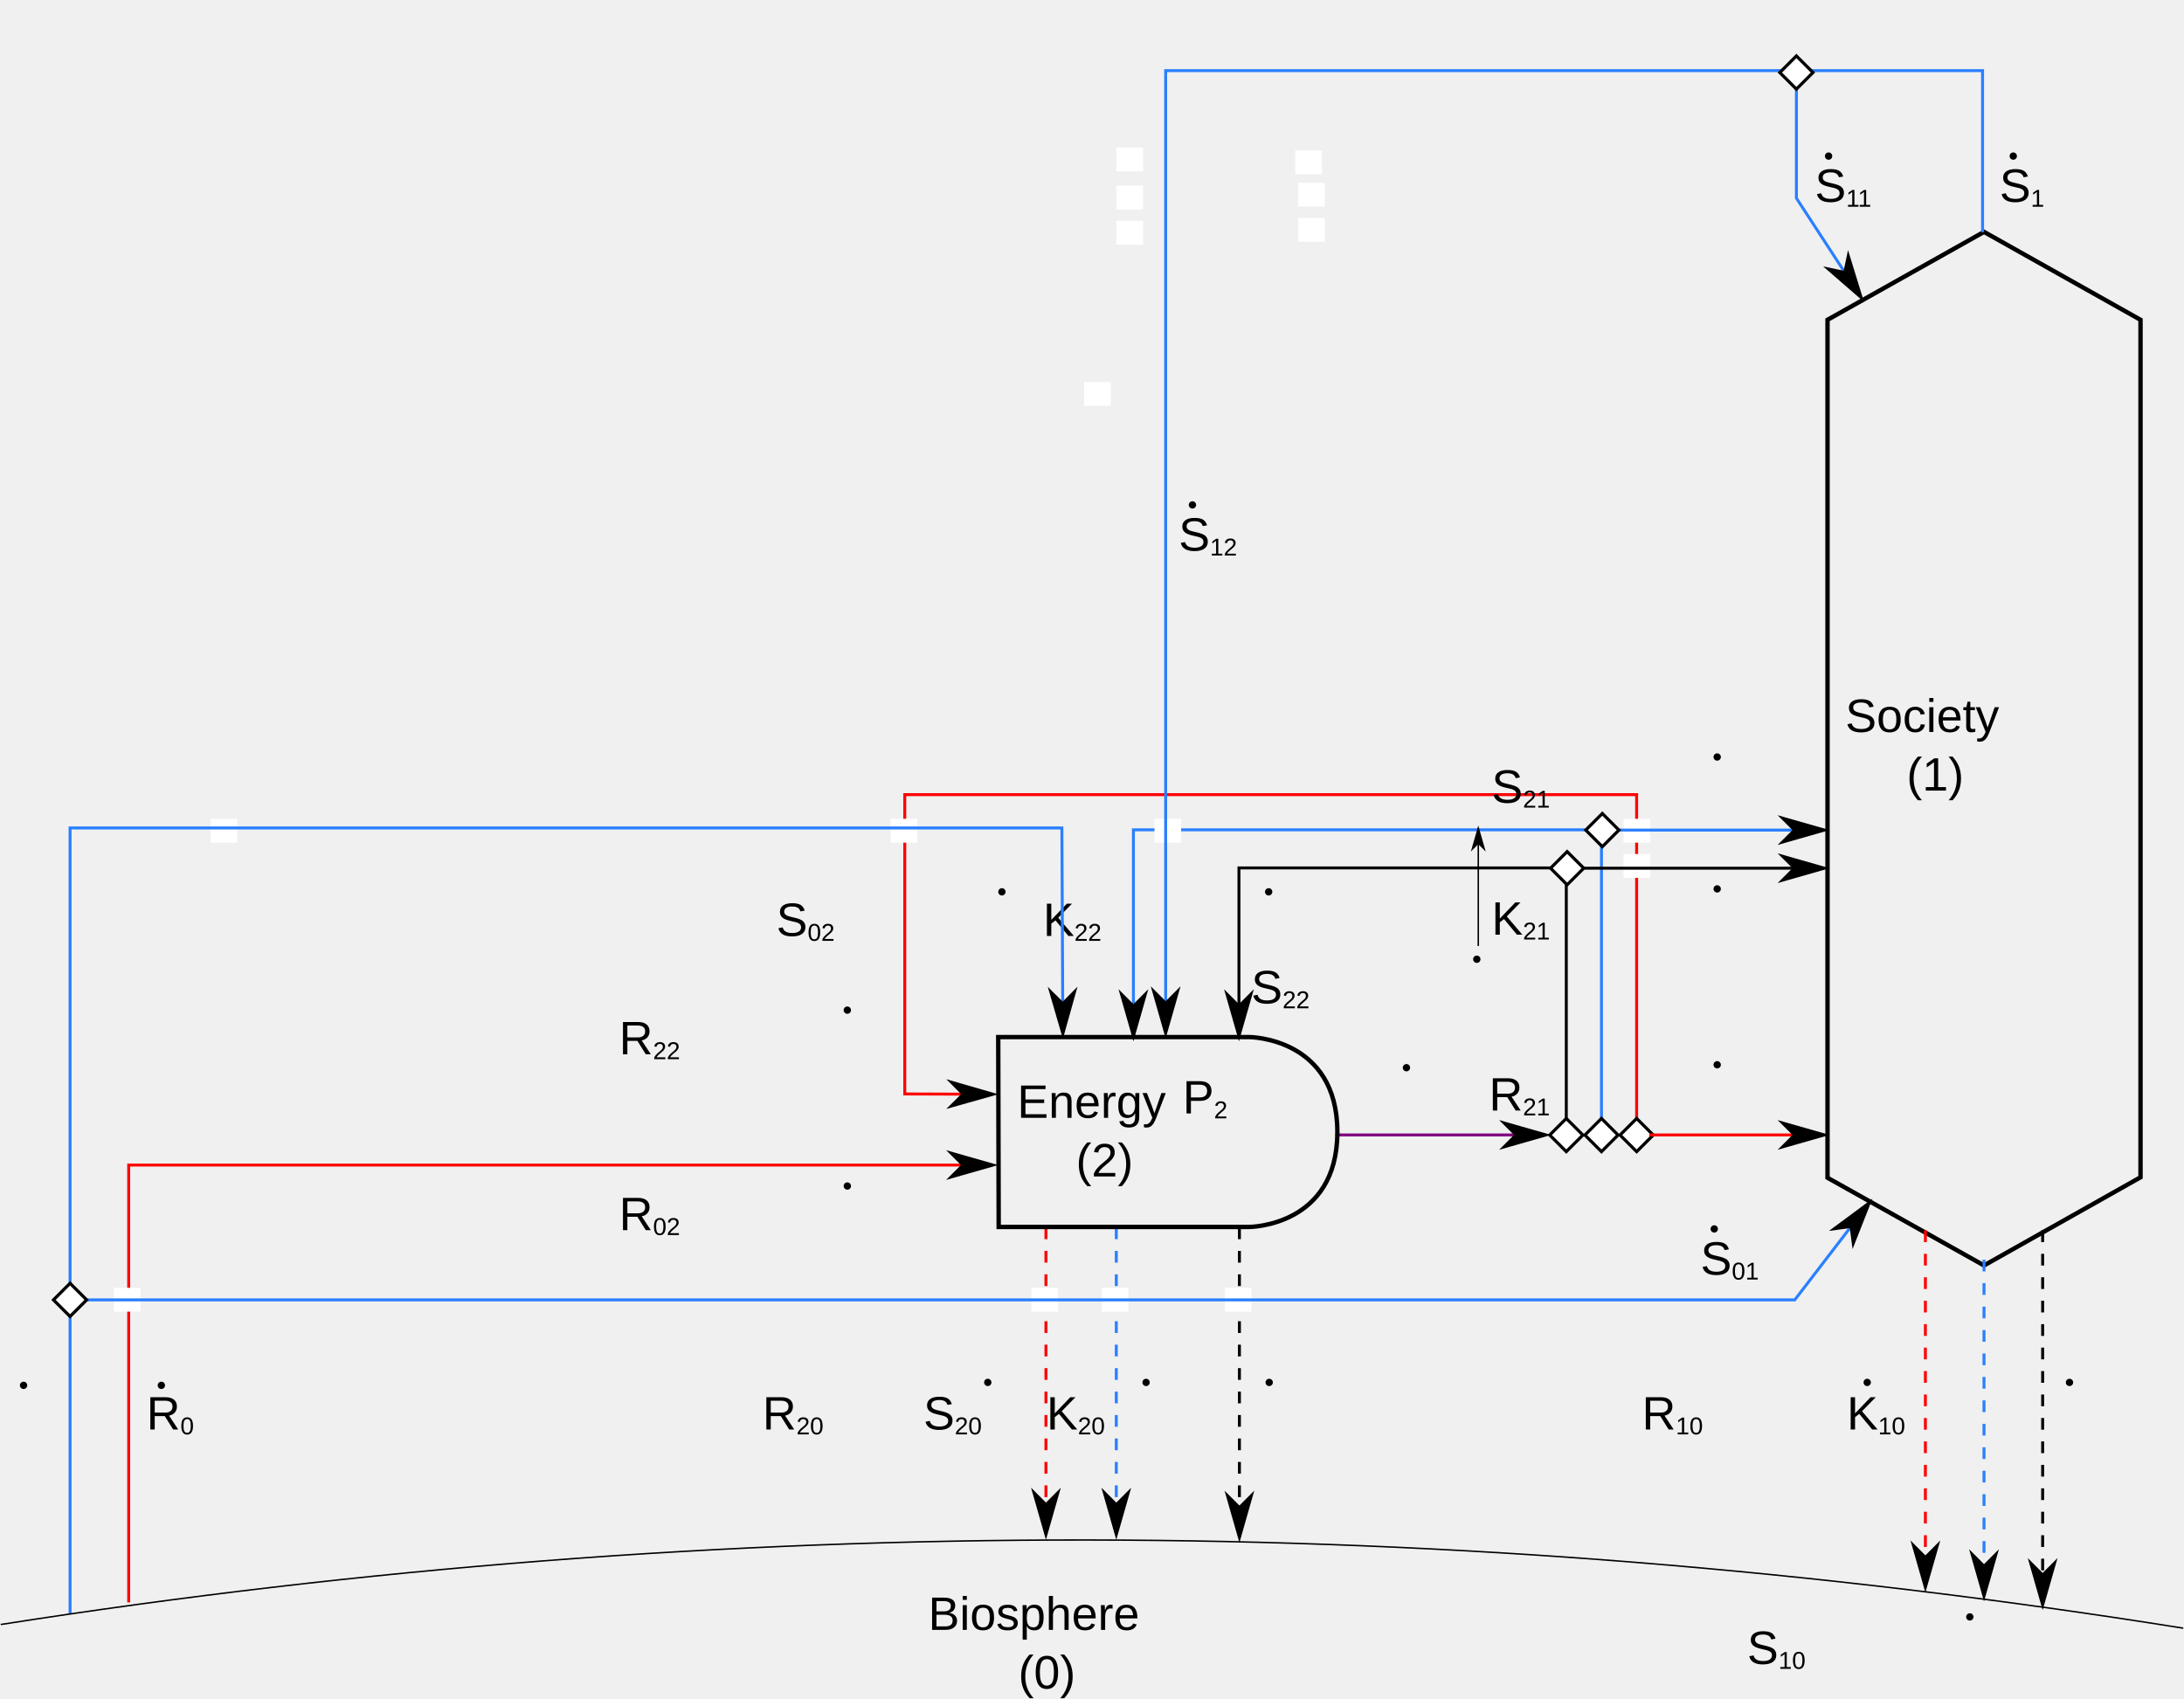
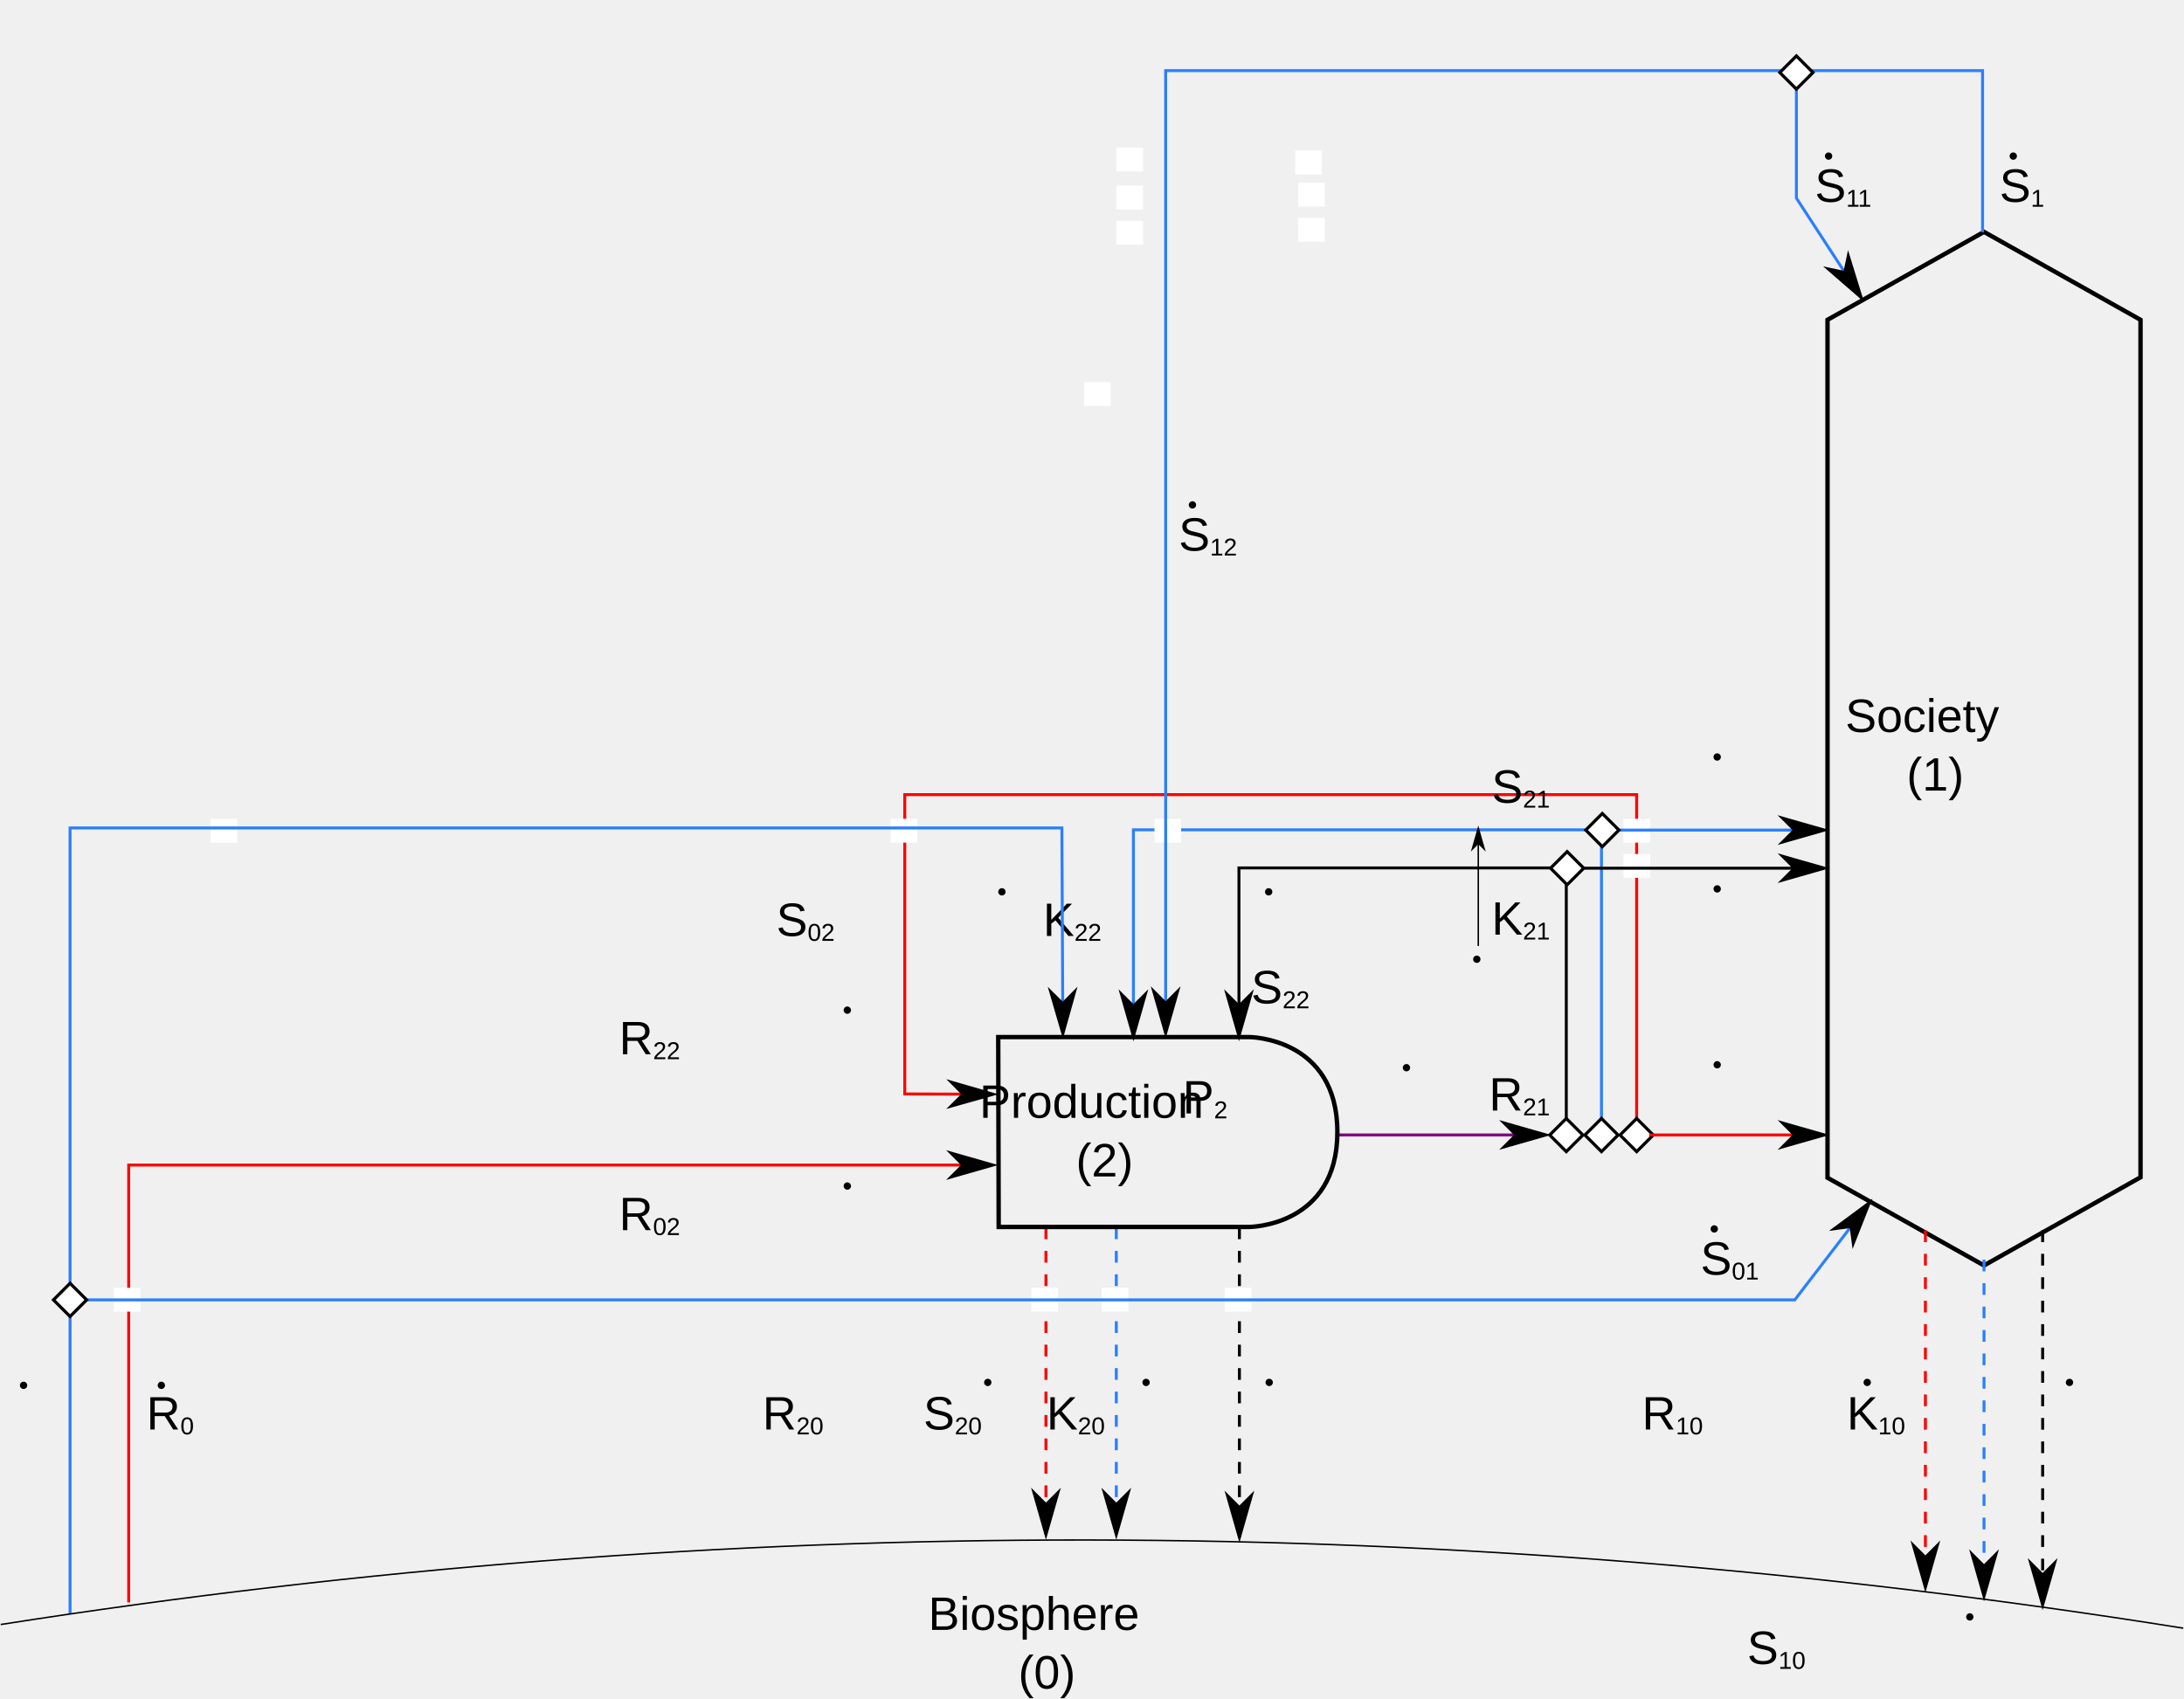
<svg xmlns="http://www.w3.org/2000/svg" version="1.1" width="1490.026" height="1158.829" id="svg2" xml:space="preserve">
  <defs id="defs6">
    <marker orient="auto" refY="0" refX="0" id="Arrow1Lstart" style="overflow:visible">
      <path id="path4143" d="M 0,0 5,-5 -12.5,0 5,5 0,0 z" style="fill-rule:evenodd;stroke:#000000;stroke-width:1pt;marker-start:none" transform="matrix(0.8,0,0,0.8,10,0)" />
    </marker>
    <marker orient="auto" refY="0" refX="0" id="Arrow1Lend" style="overflow:visible">
      <path id="path4132" d="M 0,0 5,-5 -12.5,0 5,5 0,0 z" style="fill-rule:evenodd;stroke:#000000;stroke-width:1pt;marker-start:none" transform="matrix(-0.8,0,0,-0.8,-10,0)" />
    </marker>
    <marker style="overflow:visible" id="InfiniteLineStart" refX="0" refY="0" orient="auto">
      <g id="g4065" transform="translate(-13,0)">
        <circle d="M 3.8,0 C 3.8,0.442 3.442,0.8 3,0.8 2.558,0.8 2.2,0.442 2.2,0 c 0,-0.442 0.358,-0.8 0.8,-0.8 0.442,0 0.8,0.358 0.8,0.8 z" id="circle4067" r="0.8" cy="0" cx="3" />
        <circle d="M 7.3,0 C 7.3,0.442 6.942,0.8 6.5,0.8 6.058,0.8 5.7,0.442 5.7,0 c 0,-0.442 0.358,-0.8 0.8,-0.8 0.442,0 0.8,0.358 0.8,0.8 z" id="circle4069" r="0.8" cy="0" cx="6.5" />
        <circle d="M 10.8,0 C 10.8,0.442 10.442,0.8 10,0.8 9.558,0.8 9.2,0.442 9.2,0 c 0,-0.442 0.358,-0.8 0.8,-0.8 0.442,0 0.8,0.358 0.8,0.8 z" id="circle4071" r="0.8" cy="0" cx="10" />
      </g>
    </marker>
    <marker orient="auto" refY="0" refX="0" id="InfiniteLineStart-3" style="overflow:visible">
      <g transform="translate(-13,0)" id="g4065-9">
        <circle cx="3" cy="0" r="0.8" id="circle4067-9" d="M 3.8,0 C 3.8,0.442 3.442,0.8 3,0.8 2.558,0.8 2.2,0.442 2.2,0 c 0,-0.442 0.358,-0.8 0.8,-0.8 0.442,0 0.8,0.358 0.8,0.8 z" />
        <circle cx="6.5" cy="0" r="0.8" id="circle4069-7" d="M 7.3,0 C 7.3,0.442 6.942,0.8 6.5,0.8 6.058,0.8 5.7,0.442 5.7,0 c 0,-0.442 0.358,-0.8 0.8,-0.8 0.442,0 0.8,0.358 0.8,0.8 z" />
        <circle cx="10" cy="0" r="0.8" id="circle4071-0" d="M 10.8,0 C 10.8,0.442 10.442,0.8 10,0.8 9.558,0.8 9.2,0.442 9.2,0 c 0,-0.442 0.358,-0.8 0.8,-0.8 0.442,0 0.8,0.358 0.8,0.8 z" />
      </g>
    </marker>
    <marker style="overflow:visible" id="Arrow1Lend-0" refX="0" refY="0" orient="auto">
      <path transform="matrix(-0.8,0,0,-0.8,-10,0)" style="fill-rule:evenodd;stroke:#000000;stroke-width:1pt;marker-start:none" d="M 0,0 5,-5 -12.5,0 5,5 0,0 z" id="path4132-2" />
    </marker>
    <marker style="overflow:visible" id="Arrow1Lstart-7" refX="0" refY="0" orient="auto">
      <path transform="matrix(0.8,0,0,0.8,10,0)" style="fill-rule:evenodd;stroke:#000000;stroke-width:1pt;marker-start:none" d="M 0,0 5,-5 -12.5,0 5,5 0,0 z" id="path4143-9" />
    </marker>
    <marker style="overflow:visible" id="EmptyDiamondL" refX="0" refY="0" orient="auto">
      <path transform="scale(0.8,0.8)" style="fill:#ffffff;fill-rule:evenodd;stroke:#000000;stroke-width:1pt;marker-start:none" d="M 0,-7.071 -7.071,0 0,7.071 7.071,0 0,-7.071 z" id="path4169" />
    </marker>
    <marker orient="auto" refY="0" refX="0" id="InfiniteLineStart-0" style="overflow:visible">
      <g transform="translate(-13,0)" id="g4065-5">
        <circle cx="3" cy="0" r="0.8" id="circle4067-6" d="M 3.8,0 C 3.8,0.442 3.442,0.8 3,0.8 2.558,0.8 2.2,0.442 2.2,0 c 0,-0.442 0.358,-0.8 0.8,-0.8 0.442,0 0.8,0.358 0.8,0.8 z" />
        <circle cx="6.5" cy="0" r="0.8" id="circle4069-78" d="M 7.3,0 C 7.3,0.442 6.942,0.8 6.5,0.8 6.058,0.8 5.7,0.442 5.7,0 c 0,-0.442 0.358,-0.8 0.8,-0.8 0.442,0 0.8,0.358 0.8,0.8 z" />
        <circle cx="10" cy="0" r="0.8" id="circle4071-06" d="M 10.8,0 C 10.8,0.442 10.442,0.8 10,0.8 9.558,0.8 9.2,0.442 9.2,0 c 0,-0.442 0.358,-0.8 0.8,-0.8 0.442,0 0.8,0.358 0.8,0.8 z" />
      </g>
    </marker>
    <marker style="overflow:visible" id="Arrow1Lend-7" refX="0" refY="0" orient="auto">
      <path transform="matrix(-0.8,0,0,-0.8,-10,0)" style="fill-rule:evenodd;stroke:#000000;stroke-width:1pt;marker-start:none" d="M 0,0 5,-5 -12.5,0 5,5 0,0 z" id="path4132-0" />
    </marker>
    <marker style="overflow:visible" id="Arrow1Lstart-0" refX="0" refY="0" orient="auto">
      <path transform="matrix(0.8,0,0,0.8,10,0)" style="fill-rule:evenodd;stroke:#000000;stroke-width:1pt;marker-start:none" d="M 0,0 5,-5 -12.5,0 5,5 0,0 z" id="path4143-5" />
    </marker>
  </defs>
  <g transform="matrix(1.25,0,0,-1.25,860.2261,748.3244)" id="g10">
    <g id="g12">
      <path id="path3114" d="m 205.095,-20.901 0,185.81 -399.462,0 0,-163.372 48,-0.172" style="fill:none;stroke:#ff0000;stroke-width:1.6;stroke-linecap:butt;stroke-linejoin:miter;stroke-opacity:1;marker-start:url(#EmptyDiamondL);marker-end:url(#Arrow1Lend)" />
      <path style="fill:none;stroke:#2a7fff;stroke-width:1.6;stroke-linecap:butt;stroke-linejoin:miter;stroke-opacity:1;marker-start:url(#EmptyDiamondL);marker-end:url(#Arrow1Lend)" d="m 185.895,-20.901 0,166.61 -255.462,0 0,-112.344" id="path3112" />
      <rect transform="scale(1,-1)" y="-151.714" x="-573.27" height="13.012" width="14.543" id="rect5369" style="fill:#ffffff;fill-opacity:1;stroke:none" />
      <rect transform="scale(1,-1)" y="-518.114" x="-78.87" height="13.012" width="14.543" id="rect5350" style="fill:#ffffff;fill-opacity:1;stroke:none" />
      <rect transform="scale(1,-1)" y="-478.114" x="-78.87" height="13.012" width="14.543" id="rect5346" style="fill:#ffffff;fill-opacity:1;stroke:none" />
      <rect style="fill:#ffffff;fill-opacity:1;stroke:none" id="rect5348" width="14.543" height="13.012" x="-78.87" y="-497.314" transform="scale(1,-1)" />
      <path d="m 211.957,-20.841 95.394,0" id="path6395" style="fill:none;stroke:#ff0000;stroke-width:1.6;stroke-linecap:butt;stroke-linejoin:miter;stroke-miterlimit:4;stroke-opacity:1;stroke-dasharray:none;marker-end:url(#Arrow1Lend-7)" />
      <rect style="fill:#ffffff;fill-opacity:1;stroke:none" id="rect4279" width="14.543" height="13.012" x="197.93" y="-132.514" transform="scale(1,-1)" />
      <rect transform="scale(1,-1)" y="-151.714" x="197.93" height="13.012" width="14.543" id="rect4277" style="fill:#ffffff;fill-opacity:1;stroke:none" />
      <rect style="fill:#ffffff;fill-opacity:1;stroke:none" id="rect4275" width="18.179" height="16.265" x="544.414" y="226.759" transform="matrix(0.8,0,0,-0.8,-637.6017,333.1218)" />
      <text transform="scale(1,-1)" id="text4115" y="291.016" x="-91.893" style="font-size:25.6px;font-style:normal;font-variant:normal;font-weight:normal;font-stretch:normal;text-align:center;line-height:125%;letter-spacing:0px;word-spacing:0px;text-anchor:middle;fill:#000000;fill-opacity:1;stroke:none;font-family:Arial;-inkscape-font-specification:Arial" xml:space="preserve">
        <tspan y="291.016" x="-91.893" id="tspan4117">Biosphere</tspan>
        <tspan y="323.016" x="-91.893" id="tspan4119">(0)</tspan>
      </text>
      <text xml:space="preserve" style="font-size:25.6px;font-style:normal;font-variant:normal;font-weight:normal;font-stretch:normal;text-align:end;line-height:125%;letter-spacing:0px;word-spacing:0px;text-anchor:end;fill:#000000;fill-opacity:1;stroke:none;font-family:Arial;-inkscape-font-specification:Arial" x="-203.162" y="72.815" id="text4806" transform="scale(1,-1)">
        <tspan id="tspan4808" x="-203.162" y="72.815">R<tspan style="font-size:52%;baseline-shift:sub" id="tspan4810">02</tspan>
        </tspan>
      </text>
      <path style="fill:#000000;fill-opacity:1;stroke:none" id="path4812" d="m -155.143,250.419 c 0,10.71 -12.093,19.393 -27.012,19.393 -14.918,0 -27.012,-8.682 -27.012,-19.393 0,-10.71 12.093,-19.393 27.012,-19.393 14.918,0 27.012,8.682 27.012,19.393 z" transform="matrix(0.07404241,0,0,-0.1031305,-212.2258,-22.90169)" />
      <text xml:space="preserve" style="font-size:25.6px;font-style:normal;font-variant:normal;font-weight:normal;font-stretch:normal;text-align:center;line-height:125%;letter-spacing:0px;word-spacing:0px;text-anchor:middle;fill:#000000;fill-opacity:1;stroke:none;font-family:Arial;-inkscape-font-specification:Arial" x="392.962" y="-199.124" id="text3119" transform="scale(1,-1)">
        <tspan id="tspan3123" x="392.962" y="-199.124">Society</tspan>
        <tspan id="tspan3125" x="392.962" y="-167.124">(1)</tspan>
      </text>
      <path d="m 309.271,-44.212 0,468.3 85.42,48 85.417,-48 0,-468.047 -85.417,-48.125 z" id="path4124" style="fill:none;stroke:#000000;stroke-width:2.4;stroke-linecap:butt;stroke-linejoin:miter;stroke-miterlimit:4;stroke-opacity:1;stroke-dasharray:none" />
      <path d="m 394.689,-88.931 0,-183.394" id="path4841" style="fill:none;stroke:#2a7fff;stroke-width:1.6;stroke-linecap:butt;stroke-linejoin:miter;stroke-miterlimit:4;stroke-opacity:1;stroke-dasharray:6.4, 6.4;stroke-dashoffset:0;marker-end:url(#Arrow1Lend)" />
      <text transform="scale(1,-1)" id="text4843" y="309.615" x="411.094" style="font-size:25.6px;font-style:normal;font-variant:normal;font-weight:normal;font-stretch:normal;text-align:end;line-height:125%;letter-spacing:0px;word-spacing:0px;text-anchor:end;fill:#000000;fill-opacity:1;stroke:none;font-family:Arial;-inkscape-font-specification:Arial" xml:space="preserve">
        <tspan y="309.615" x="411.094" id="tspan4845">S<tspan id="tspan4847" style="font-size:52%;baseline-shift:sub">10</tspan>
        </tspan>
      </text>
      <path transform="matrix(0.07404241,0,0,-0.1031305,400.4304,-258.1017)" d="m -155.143,250.419 c 0,10.71 -12.093,19.393 -27.012,19.393 -14.918,0 -27.012,-8.682 -27.012,-19.393 0,-10.71 12.093,-19.393 27.012,-19.393 14.918,0 27.012,8.682 27.012,19.393 z" id="path4849" style="fill:#000000;fill-opacity:1;stroke:none" />
      <path style="fill:none;stroke:#2a7fff;stroke-width:1.6;stroke-linecap:butt;stroke-linejoin:miter;stroke-miterlimit:4;stroke-opacity:1;stroke-dasharray:6.4, 6.4;stroke-dashoffset:0;marker-end:url(#Arrow1Lend)" id="path3164" d="m -78.911,-71.331 0,-167.394" />
      <text xml:space="preserve" style="font-size:25.6px;font-style:normal;font-variant:normal;font-weight:normal;font-stretch:normal;text-align:end;line-height:125%;letter-spacing:0px;word-spacing:0px;text-anchor:end;fill:#000000;fill-opacity:1;stroke:none;font-family:Arial;-inkscape-font-specification:Arial" x="-38.506" y="181.615" id="text3166" transform="scale(1,-1)">
        <tspan id="tspan3168" x="-38.506" y="181.615">S<tspan style="font-size:52%;baseline-shift:sub" id="tspan3170">20</tspan>
        </tspan>
      </text>
      <path style="fill:#000000;fill-opacity:1;stroke:none" id="path3172" d="m -155.143,250.419 c 0,10.71 -12.093,19.393 -27.012,19.393 -14.918,0 -27.012,-8.682 -27.012,-19.393 0,-10.71 12.093,-19.393 27.012,-19.393 14.918,0 27.012,8.682 27.012,19.393 z" transform="matrix(0.07404241,0,0,-0.1031305,-49.16961,-130.1017)" />
      <path d="m -117.311,-71.331 0,-167.394" id="path3124" style="fill:none;stroke:#ff0000;stroke-width:1.6;stroke-linecap:butt;stroke-linejoin:miter;stroke-miterlimit:4;stroke-opacity:1;stroke-dasharray:6.4, 6.4;stroke-dashoffset:0;marker-end:url(#Arrow1Lend)" />
      <text transform="scale(1,-1)" id="text3126" y="181.615" x="-124.906" style="font-size:25.6px;font-style:normal;font-variant:normal;font-weight:normal;font-stretch:normal;text-align:end;line-height:125%;letter-spacing:0px;word-spacing:0px;text-anchor:end;fill:#000000;fill-opacity:1;stroke:none;font-family:Arial;-inkscape-font-specification:Arial" xml:space="preserve">
        <tspan y="181.615" x="-124.906" id="tspan3128">R<tspan id="tspan3130" style="font-size:52%;baseline-shift:sub">20</tspan>
        </tspan>
      </text>
      <path transform="matrix(0.07404241,0,0,-0.1031305,-135.5696,-130.1017)" d="m -155.143,250.419 c 0,10.71 -12.093,19.393 -27.012,19.393 -14.918,0 -27.012,-8.682 -27.012,-19.393 0,-10.71 12.093,-19.393 27.012,-19.393 14.918,0 27.012,8.682 27.012,19.393 z" id="path3133" style="fill:#000000;fill-opacity:1;stroke:none" />
      <path d="m -11.711,-71.331 0,-168.994" id="path3135" style="fill:none;stroke:#000000;stroke-width:1.6;stroke-linecap:butt;stroke-linejoin:miter;stroke-miterlimit:4;stroke-opacity:1;stroke-dasharray:6.4, 6.4;stroke-dashoffset:0;marker-end:url(#Arrow1Lend)" />
      <text transform="scale(1,-1)" id="text3137" y="181.615" x="28.694" style="font-size:25.6px;font-style:normal;font-variant:normal;font-weight:normal;font-stretch:normal;text-align:end;line-height:125%;letter-spacing:0px;word-spacing:0px;text-anchor:end;fill:#000000;fill-opacity:1;stroke:none;font-family:Arial;-inkscape-font-specification:Arial" xml:space="preserve">
        <tspan y="181.615" x="28.694" id="tspan3139">K<tspan id="tspan3141" style="font-size:52%;baseline-shift:sub">20</tspan>
        </tspan>
      </text>
      <path transform="matrix(0.07404241,0,0,-0.1031305,18.03039,-130.1017)" d="m -155.143,250.419 c 0,10.71 -12.093,19.393 -27.012,19.393 -14.918,0 -27.012,-8.682 -27.012,-19.393 0,-10.71 12.093,-19.393 27.012,-19.393 14.918,0 27.012,8.682 27.012,19.393 z" id="path3143" style="fill:#000000;fill-opacity:1;stroke:none" />
      <path style="fill:none;stroke:#ff0000;stroke-width:1.6;stroke-linecap:butt;stroke-linejoin:miter;stroke-miterlimit:4;stroke-opacity:1;stroke-dasharray:6.4, 6.4;stroke-dashoffset:0;marker-end:url(#Arrow1Lend)" id="path4255" d="m 362.689,-72.931 0,-194.594" />
      <text xml:space="preserve" style="font-size:25.6px;font-style:normal;font-variant:normal;font-weight:normal;font-stretch:normal;text-align:end;line-height:125%;letter-spacing:0px;word-spacing:0px;text-anchor:end;fill:#000000;fill-opacity:1;stroke:none;font-family:Arial;-inkscape-font-specification:Arial" x="355.094" y="181.615" id="text4257" transform="scale(1,-1)">
        <tspan id="tspan4259" x="355.094" y="181.615">R<tspan style="font-size:52%;baseline-shift:sub" id="tspan4261">10</tspan>
        </tspan>
      </text>
      <path style="fill:#000000;fill-opacity:1;stroke:none" id="path4263" d="m -155.143,250.419 c 0,10.71 -12.093,19.393 -27.012,19.393 -14.918,0 -27.012,-8.682 -27.012,-19.393 0,-10.71 12.093,-19.393 27.012,-19.393 14.918,0 27.012,8.682 27.012,19.393 z" transform="matrix(0.07404241,0,0,-0.1031305,344.4304,-130.1017)" />
      <path d="m 426.689,-72.931 0,-204.194" id="path4265" style="fill:none;stroke:#000000;stroke-width:1.6;stroke-linecap:butt;stroke-linejoin:miter;stroke-miterlimit:4;stroke-opacity:1;stroke-dasharray:6.4, 6.4;stroke-dashoffset:0;marker-end:url(#Arrow1Lend)" />
      <text transform="scale(1,-1)" id="text4267" y="181.615" x="465.494" style="font-size:25.6px;font-style:normal;font-variant:normal;font-weight:normal;font-stretch:normal;text-align:end;line-height:125%;letter-spacing:0px;word-spacing:0px;text-anchor:end;fill:#000000;fill-opacity:1;stroke:none;font-family:Arial;-inkscape-font-specification:Arial" xml:space="preserve">
        <tspan y="181.615" x="465.494" id="tspan4269">K<tspan id="tspan4271" style="font-size:52%;baseline-shift:sub">10</tspan>
        </tspan>
      </text>
      <path transform="matrix(0.07404241,0,0,-0.1031305,454.8304,-130.1017)" d="m -155.143,250.419 c 0,10.71 -12.093,19.393 -27.012,19.393 -14.918,0 -27.012,-8.682 -27.012,-19.393 0,-10.71 12.093,-19.393 27.012,-19.393 14.918,0 27.012,8.682 27.012,19.393 z" id="path4273" style="fill:#000000;fill-opacity:1;stroke:none" />
      <text xml:space="preserve" style="font-size:40px;font-style:normal;font-weight:normal;line-height:125%;letter-spacing:0px;word-spacing:0px;fill:#000000;fill-opacity:1;stroke:none;font-family:Sans" x="1491.808" y="664.912" id="text3105" transform="matrix(0.8,0,0,-0.8,-637.6017,333.1218)">
        <tspan id="tspan3107" x="1491.808" y="664.912" />
      </text>
      <g id="g10-3" transform="translate(1225.022,-64.78471)">
        <g id="g12-9">
          <text transform="matrix(0.8,0,0,-0.8,-637.6017,333.1218)" id="text3105-3" y="664.912" x="1491.808" style="font-size:40px;font-style:normal;font-weight:normal;line-height:125%;letter-spacing:0px;word-spacing:0px;fill:#000000;fill-opacity:1;stroke:none;font-family:Sans" xml:space="preserve">
            <tspan y="664.912" x="1491.808" id="tspan3107-8" />
          </text>
        </g>
      </g>
      <path style="fill:none;stroke:#800080;stroke-width:1.6;stroke-linecap:butt;stroke-linejoin:miter;stroke-miterlimit:4;stroke-opacity:1;stroke-dasharray:none;marker-end:url(#Arrow1Lend-7)" id="path24" d="m 40.757,-20.841 114.594,0" />
      <g id="g5963" transform="translate(-21.79792,11.2)">
        <path d="m -121.554,21.379 137.1,0 c 0,0 48,-0.209 48,-51.82 -2.6e-4,-51.611 -48,-51.817 -48,-51.817 l -136.847,0 z" id="path14" style="fill:none;stroke:#000000;stroke-width:2.4;stroke-linecap:butt;stroke-linejoin:miter;stroke-miterlimit:4;stroke-opacity:1;stroke-dasharray:none" />
        <text xml:space="preserve" style="font-size:25.6px;font-style:normal;font-variant:normal;font-weight:normal;font-stretch:normal;text-align:center;line-height:125%;letter-spacing:0px;word-spacing:0px;text-anchor:middle;fill:#000000;fill-opacity:1;stroke:none;font-family:Arial;-inkscape-font-specification:Arial" x="-31.504" y="22.689" id="text3085" transform="scale(1,-1)">
-           <tspan id="tspan3089" x="-31.504" y="22.689">Energy</tspan>
+           <tspan id="tspan3089" x="-31.504" y="22.689">Production</tspan>
          <tspan x="-31.504" y="54.689" id="tspan3115">(2)</tspan>
        </text>
      </g>
      <path id="path4774" d="m 166.695,-20.901 0,145.81 -178.662,0 0,-91.544" style="fill:none;stroke:#000000;stroke-width:1.6;stroke-linecap:butt;stroke-linejoin:miter;stroke-opacity:1;marker-start:url(#EmptyDiamondL);marker-end:url(#Arrow1Lend)" />
      <text transform="scale(1,-1)" id="text4981" y="9.113" x="95.607" style="font-size:25.6px;font-style:normal;font-variant:normal;font-weight:normal;font-stretch:normal;text-align:end;line-height:125%;letter-spacing:0px;word-spacing:0px;text-anchor:end;fill:#000000;fill-opacity:1;stroke:none;font-family:Arial;-inkscape-font-specification:Arial" xml:space="preserve">
        <tspan y="9.113" x="95.607" id="tspan4983">P<tspan id="tspan4985" style="font-size:52%;baseline-shift:sub">2</tspan>
        </tspan>
      </text>
      <text transform="scale(1,-1)" id="text5029" y="-50.972" x="140.407" style="font-size:25.6px;font-style:normal;font-variant:normal;font-weight:normal;font-stretch:normal;text-align:end;line-height:125%;letter-spacing:0px;word-spacing:0px;text-anchor:end;fill:#000000;fill-opacity:1;stroke:none;font-family:Arial;-inkscape-font-specification:Arial" xml:space="preserve">
        <tspan y="-50.972" x="140.407" id="tspan5031">S<tspan id="tspan5033" style="font-size:52%;baseline-shift:sub">22</tspan>
        </tspan>
      </text>
      <path transform="matrix(0.07404241,0,0,-0.1031305,131.3436,100.8853)" d="m -155.143,250.419 c 0,10.71 -12.093,19.393 -27.012,19.393 -14.918,0 -27.012,-8.682 -27.012,-19.393 0,-10.71 12.093,-19.393 27.012,-19.393 14.918,0 27.012,8.682 27.012,19.393 z" id="path3105" style="fill:#000000;fill-opacity:1;stroke:none" />
      <path transform="matrix(0.07404241,0,0,-0.1031305,92.9436,41.6853)" d="m -155.143,250.419 c 0,10.71 -12.093,19.393 -27.012,19.393 -14.918,0 -27.012,-8.682 -27.012,-19.393 0,-10.71 12.093,-19.393 27.012,-19.393 14.918,0 27.012,8.682 27.012,19.393 z" id="path3125" style="fill:#000000;fill-opacity:1;stroke:none" />
      <text xml:space="preserve" style="font-size:25.6px;font-style:normal;font-variant:normal;font-weight:normal;font-stretch:normal;text-align:end;line-height:125%;letter-spacing:0px;word-spacing:0px;text-anchor:end;fill:#000000;fill-opacity:1;stroke:none;font-family:Arial;-inkscape-font-specification:Arial" x="271.607" y="-160.487" id="text6397" transform="scale(1,-1)">
        <tspan id="tspan6399" x="271.607" y="-160.487">S<tspan style="font-size:52%;baseline-shift:sub" id="tspan6401">21</tspan>
        </tspan>
      </text>
      <path style="fill:#000000;fill-opacity:1;stroke:none" id="path6403" d="m -155.143,250.419 c 0,10.71 -12.093,19.393 -27.012,19.393 -14.918,0 -27.012,-8.682 -27.012,-19.393 0,-10.71 12.093,-19.393 27.012,-19.393 14.918,0 27.012,8.682 27.012,19.393 z" transform="matrix(0.07404241,0,0,-0.1031305,262.5436,211.2853)" />
      <text xml:space="preserve" style="font-size:25.6px;font-style:normal;font-variant:normal;font-weight:normal;font-stretch:normal;text-align:end;line-height:125%;letter-spacing:0px;word-spacing:0px;text-anchor:end;fill:#000000;fill-opacity:1;stroke:none;font-family:Arial;-inkscape-font-specification:Arial" x="26.807" y="-87.772" id="text3116" transform="scale(1,-1)">
        <tspan id="tspan3118" x="26.807" y="-87.772">K<tspan style="font-size:52%;baseline-shift:sub" id="tspan3120">22</tspan>
        </tspan>
      </text>
      <path style="fill:#000000;fill-opacity:1;stroke:none" id="path3122" d="m -155.143,250.419 c 0,10.71 -12.093,19.393 -27.012,19.393 -14.918,0 -27.012,-8.682 -27.012,-19.393 0,-10.71 12.093,-19.393 27.012,-19.393 14.918,0 27.012,8.682 27.012,19.393 z" transform="matrix(0.07404241,0,0,-0.1031305,17.74359,137.6853)" />
      <path style="fill:none;stroke:#000000;stroke-width:1.6;stroke-linecap:butt;stroke-linejoin:miter;stroke-miterlimit:4;stroke-opacity:1;stroke-dasharray:none;marker-start:url(#EmptyDiamondL);marker-end:url(#Arrow1Lend-7)" id="path3145" d="m 167.157,124.759 140.194,0" />
      <path d="m 186.357,145.559 120.994,0" id="path4211" style="fill:none;stroke:#2a7fff;stroke-width:1.6;stroke-linecap:butt;stroke-linejoin:miter;stroke-miterlimit:4;stroke-opacity:1;stroke-dasharray:none;marker-start:url(#EmptyDiamondL);marker-end:url(#Arrow1Lend-7)" />
      <text transform="scale(1,-1)" id="text4215" y="-88.487" x="271.607" style="font-size:25.6px;font-style:normal;font-variant:normal;font-weight:normal;font-stretch:normal;text-align:end;line-height:125%;letter-spacing:0px;word-spacing:0px;text-anchor:end;fill:#000000;fill-opacity:1;stroke:none;font-family:Arial;-inkscape-font-specification:Arial" xml:space="preserve">
        <tspan y="-88.487" x="271.607" id="tspan4217">K<tspan id="tspan4219" style="font-size:52%;baseline-shift:sub">21</tspan>
        </tspan>
      </text>
      <path transform="matrix(0.07404241,0,0,-0.1031305,262.5436,139.2853)" d="m -155.143,250.419 c 0,10.71 -12.093,19.393 -27.012,19.393 -14.918,0 -27.012,-8.682 -27.012,-19.393 0,-10.71 12.093,-19.393 27.012,-19.393 14.918,0 27.012,8.682 27.012,19.393 z" id="path4221" style="fill:#000000;fill-opacity:1;stroke:none" />
      <text xml:space="preserve" style="font-size:25.6px;font-style:normal;font-variant:normal;font-weight:normal;font-stretch:normal;text-align:end;line-height:125%;letter-spacing:0px;word-spacing:0px;text-anchor:end;fill:#000000;fill-opacity:1;stroke:none;font-family:Arial;-inkscape-font-specification:Arial" x="271.607" y="7.513" id="text4223" transform="scale(1,-1)">
        <tspan id="tspan4225" x="271.607" y="7.513">R<tspan style="font-size:52%;baseline-shift:sub" id="tspan4227">21</tspan>
        </tspan>
      </text>
      <path style="fill:#000000;fill-opacity:1;stroke:none" id="path4229" d="m -155.143,250.419 c 0,10.71 -12.093,19.393 -27.012,19.393 -14.918,0 -27.012,-8.682 -27.012,-19.393 0,-10.71 12.093,-19.393 27.012,-19.393 14.918,0 27.012,8.682 27.012,19.393 z" transform="matrix(0.07404241,0,0,-0.1031305,262.5436,43.2853)" />
      <text xml:space="preserve" style="font-size:25.6px;font-style:normal;font-variant:normal;font-weight:normal;font-stretch:normal;text-align:end;line-height:125%;letter-spacing:0px;word-spacing:0px;text-anchor:end;fill:#000000;fill-opacity:1;stroke:none;font-family:Arial;-inkscape-font-specification:Arial" x="-118.793" y="-87.772" id="text4231" transform="scale(1,-1)">
        <tspan id="tspan4233" x="-118.793" y="-87.772">S<tspan style="font-size:52%;baseline-shift:sub" id="tspan4235">02</tspan>
        </tspan>
      </text>
      <path style="fill:#000000;fill-opacity:1;stroke:none" id="path4237" d="m -155.143,250.419 c 0,10.71 -12.093,19.393 -27.012,19.393 -14.918,0 -27.012,-8.682 -27.012,-19.393 0,-10.71 12.093,-19.393 27.012,-19.393 14.918,0 27.012,8.682 27.012,19.393 z" transform="matrix(0.07404241,0,0,-0.1031305,-127.8564,137.6853)" />
      <text transform="scale(1,-1)" id="text4239" y="-23.185" x="-203.162" style="font-size:25.6px;font-style:normal;font-variant:normal;font-weight:normal;font-stretch:normal;text-align:end;line-height:125%;letter-spacing:0px;word-spacing:0px;text-anchor:end;fill:#000000;fill-opacity:1;stroke:none;font-family:Arial;-inkscape-font-specification:Arial" xml:space="preserve">
        <tspan y="-23.185" x="-203.162" id="tspan4241">R<tspan id="tspan4243" style="font-size:52%;baseline-shift:sub">22</tspan>
        </tspan>
      </text>
      <path transform="matrix(0.07404241,0,0,-0.1031305,-212.2258,73.09831)" d="m -155.143,250.419 c 0,10.71 -12.093,19.393 -27.012,19.393 -14.918,0 -27.012,-8.682 -27.012,-19.393 0,-10.71 12.093,-19.393 27.012,-19.393 14.918,0 27.012,8.682 27.012,19.393 z" id="path4245" style="fill:#000000;fill-opacity:1;stroke:none" />
      <rect style="fill:#ffffff;fill-opacity:1;stroke:none" id="rect4511" width="14.543" height="13.012" x="-96.47" y="-390.114" transform="scale(1,-1)" />
      <path style="fill:none;stroke:#ff0000;stroke-width:1.6;stroke-linecap:butt;stroke-linejoin:miter;stroke-opacity:1;marker-start:url(#Arrow1Lstart);marker-end:none" d="m -146.475,-37.278 -471.462,0 0,-238.744" id="path4521" />
      <text xml:space="preserve" style="font-size:25.6px;font-style:normal;font-variant:normal;font-weight:normal;font-stretch:normal;text-align:start;line-height:125%;letter-spacing:0px;word-spacing:0px;text-anchor:start;fill:#000000;fill-opacity:1;stroke:none;font-family:Arial;-inkscape-font-specification:Arial" x="-608.22" y="181.615" id="text4523" transform="scale(1,-1)">
        <tspan y="181.615" x="-608.22" id="tspan4525">R<tspan id="tspan4527" style="font-size:52%;text-align:start;text-anchor:start;baseline-shift:sub">0</tspan>
        </tspan>
      </text>
      <path style="fill:#000000;fill-opacity:1;stroke:none" id="path4529" d="m -155.143,250.419 c 0,10.71 -12.093,19.393 -27.012,19.393 -14.918,0 -27.012,-8.682 -27.012,-19.393 0,-10.71 12.093,-19.393 27.012,-19.393 14.918,0 27.012,8.682 27.012,19.393 z" transform="matrix(0.07404241,0,0,-0.1031305,-586.6258,-131.7017)" />
      <path id="path4621" d="m -108.075,34.722 -0.531,112 -541.331,0 0,-429.144" style="fill:none;stroke:#2a7fff;stroke-width:1.6;stroke-linecap:butt;stroke-linejoin:miter;stroke-opacity:1;marker-start:url(#Arrow1Lstart);marker-end:none" />
      <text transform="scale(1,-1)" id="text4655" y="181.615" x="-659.162" style="font-size:25.6px;font-style:normal;font-variant:normal;font-weight:normal;font-stretch:normal;text-align:end;line-height:125%;letter-spacing:0px;word-spacing:0px;text-anchor:end;fill:#000000;fill-opacity:1;stroke:none;font-family:Arial;-inkscape-font-specification:Arial" xml:space="preserve">
        <tspan id="tspan4657" x="-659.162" y="181.615">S<tspan style="font-size:52%;baseline-shift:sub" id="tspan4659">0</tspan>
        </tspan>
      </text>
      <path transform="matrix(0.07404241,0,0,-0.1031305,-661.8258,-131.7017)" d="m -155.143,250.419 c 0,10.71 -12.093,19.393 -27.012,19.393 -14.918,0 -27.012,-8.682 -27.012,-19.393 0,-10.71 12.093,-19.393 27.012,-19.393 14.918,0 27.012,8.682 27.012,19.393 z" id="path4661" style="fill:#000000;fill-opacity:1;stroke:none" />
      <path id="path6114" d="m 118.664,82.307 0,64.174" style="fill:none;stroke:#000000;stroke-width:0.8px;stroke-linecap:butt;stroke-linejoin:miter;stroke-opacity:1;marker-end:url(#Arrow1Lend-7)" />
      <path style="fill:none;stroke:#000000;stroke-width:0.8px;stroke-linecap:butt;stroke-linejoin:miter;stroke-opacity:1" d="m -687.781,-288.069 c 394.415,61.799 791.458,61.868 1191.221,-2.005" id="path3256" />
      <text transform="scale(1,-1)" id="text4757" y="-488.487" x="403.146" style="font-size:25.6px;font-style:normal;font-variant:normal;font-weight:normal;font-stretch:normal;text-align:start;line-height:125%;letter-spacing:0px;word-spacing:0px;text-anchor:start;fill:#000000;fill-opacity:1;stroke:none;font-family:Arial;-inkscape-font-specification:Arial" xml:space="preserve">
        <tspan y="-488.487" x="403.146" id="tspan4759">S<tspan id="tspan4761" style="font-size:52%;text-align:start;text-anchor:start;baseline-shift:sub">1</tspan>
        </tspan>
      </text>
      <path transform="matrix(0.07404241,0,0,-0.1031305,424.1436,539.2853)" d="m -155.143,250.419 c 0,10.71 -12.093,19.393 -27.012,19.393 -14.918,0 -27.012,-8.682 -27.012,-19.393 0,-10.71 12.093,-19.393 27.012,-19.393 14.918,0 27.012,8.682 27.012,19.393 z" id="path4763" style="fill:#000000;fill-opacity:1;stroke:none" />
      <rect transform="scale(1,-1)" y="104.286" x="-626.07" height="13.012" width="14.543" id="rect4976" style="fill:#ffffff;fill-opacity:1;stroke:none" />
      <text xml:space="preserve" style="font-size:25.6px;font-style:normal;font-variant:normal;font-weight:normal;font-stretch:normal;text-align:start;line-height:125%;letter-spacing:0px;word-spacing:0px;text-anchor:start;fill:#000000;fill-opacity:1;stroke:none;font-family:Arial;-inkscape-font-specification:Arial" x="302.346" y="-488.487" id="text4986" transform="scale(1,-1)">
        <tspan id="tspan4988" x="302.346" y="-488.487">S<tspan style="font-size:52%;text-align:start;text-anchor:start;baseline-shift:sub" id="tspan4990">11</tspan>
        </tspan>
      </text>
      <path style="fill:#000000;fill-opacity:1;stroke:none" id="path4992" d="m -155.143,250.419 c 0,10.71 -12.093,19.393 -27.012,19.393 -14.918,0 -27.012,-8.682 -27.012,-19.393 0,-10.71 12.093,-19.393 27.012,-19.393 14.918,0 27.012,8.682 27.012,19.393 z" transform="matrix(0.07404241,0,0,-0.1031305,323.3436,539.2853)" />
      <text xml:space="preserve" style="font-size:25.6px;font-style:normal;font-variant:normal;font-weight:normal;font-stretch:normal;text-align:start;line-height:125%;letter-spacing:0px;word-spacing:0px;text-anchor:start;fill:#000000;fill-opacity:1;stroke:none;font-family:Arial;-inkscape-font-specification:Arial" x="239.946" y="97.113" id="text4994" transform="scale(1,-1)">
        <tspan id="tspan4996" x="239.946" y="97.113">S<tspan style="font-size:52%;text-align:start;text-anchor:start;baseline-shift:sub" id="tspan4998">01</tspan>
        </tspan>
      </text>
      <path style="fill:#000000;fill-opacity:1;stroke:none" id="path5000" d="m -155.143,250.419 c 0,10.71 -12.093,19.393 -27.012,19.393 -14.918,0 -27.012,-8.682 -27.012,-19.393 0,-10.71 12.093,-19.393 27.012,-19.393 14.918,0 27.012,8.682 27.012,19.393 z" transform="matrix(0.07404241,0,0,-0.1031305,260.9436,-46.3147)" />
      <rect transform="scale(1,-1)" y="104.286" x="-125.27" height="13.012" width="14.543" id="rect5002" style="fill:#ffffff;fill-opacity:1;stroke:none" />
      <rect style="fill:#ffffff;fill-opacity:1;stroke:none" id="rect5004" width="14.543" height="13.012" x="-86.87" y="104.286" transform="scale(1,-1)" />
      <rect transform="scale(1,-1)" y="104.286" x="-19.67" height="13.012" width="14.543" id="rect5006" style="fill:#ffffff;fill-opacity:1;stroke:none" />
      <path id="path4984" d="m 331.925,-58.078 -40.531,-52.8 -941.331,0" style="fill:none;stroke:#2a7fff;stroke-width:1.6;stroke-linecap:butt;stroke-linejoin:miter;stroke-opacity:1;marker-start:url(#Arrow1Lstart);marker-end:url(#EmptyDiamondL)" />
      <rect transform="scale(1,-1)" y="-151.714" x="-58.07" height="13.012" width="14.543" id="rect5221" style="fill:#ffffff;fill-opacity:1;stroke:none" />
      <rect transform="scale(1,-1)" y="-516.514" x="18.73" height="13.012" width="14.543" id="rect5223" style="fill:#ffffff;fill-opacity:1;stroke:none" />
      <rect style="fill:#ffffff;fill-opacity:1;stroke:none" id="rect5225" width="14.543" height="13.012" x="20.33" y="-498.914" transform="scale(1,-1)" />
      <rect transform="scale(1,-1)" y="-479.714" x="20.33" height="13.012" width="14.543" id="rect5227" style="fill:#ffffff;fill-opacity:1;stroke:none" />
      <text transform="scale(1,-1)" id="text5237" y="-298.087" x="-44.854" style="font-size:25.6px;font-style:normal;font-variant:normal;font-weight:normal;font-stretch:normal;text-align:start;line-height:125%;letter-spacing:0px;word-spacing:0px;text-anchor:start;fill:#000000;fill-opacity:1;stroke:none;font-family:Arial;-inkscape-font-specification:Arial" xml:space="preserve">
        <tspan y="-298.087" x="-44.854" id="tspan5239">S<tspan id="tspan5241" style="font-size:52%;text-align:start;text-anchor:start;baseline-shift:sub">12</tspan>
        </tspan>
      </text>
      <path transform="matrix(0.07404241,0,0,-0.1031305,-23.8564,348.8853)" d="m -155.143,250.419 c 0,10.71 -12.093,19.393 -27.012,19.393 -14.918,0 -27.012,-8.682 -27.012,-19.393 0,-10.71 12.093,-19.393 27.012,-19.393 14.918,0 27.012,8.682 27.012,19.393 z" id="path5243" style="fill:#000000;fill-opacity:1;stroke:none" />
      <path id="path4536" d="m 393.895,471.899 0,88.21 -445.862,0 0,-525.144" style="fill:none;stroke:#2a7fff;stroke-width:1.6;stroke-linecap:butt;stroke-linejoin:miter;stroke-opacity:1;marker-start:none;marker-end:url(#Arrow1Lend)" />
      <path style="fill:none;stroke:#2a7fff;stroke-width:1.6;stroke-linecap:butt;stroke-linejoin:miter;stroke-miterlimit:4;stroke-opacity:1;stroke-dasharray:none;stroke-dashoffset:0;marker-start:url(#EmptyDiamondL);marker-end:url(#Arrow1Lend)" id="path4765" d="m 292.289,559.069 0,-68.564 35.2,-54.03" />
    </g>
  </g>
</svg>
